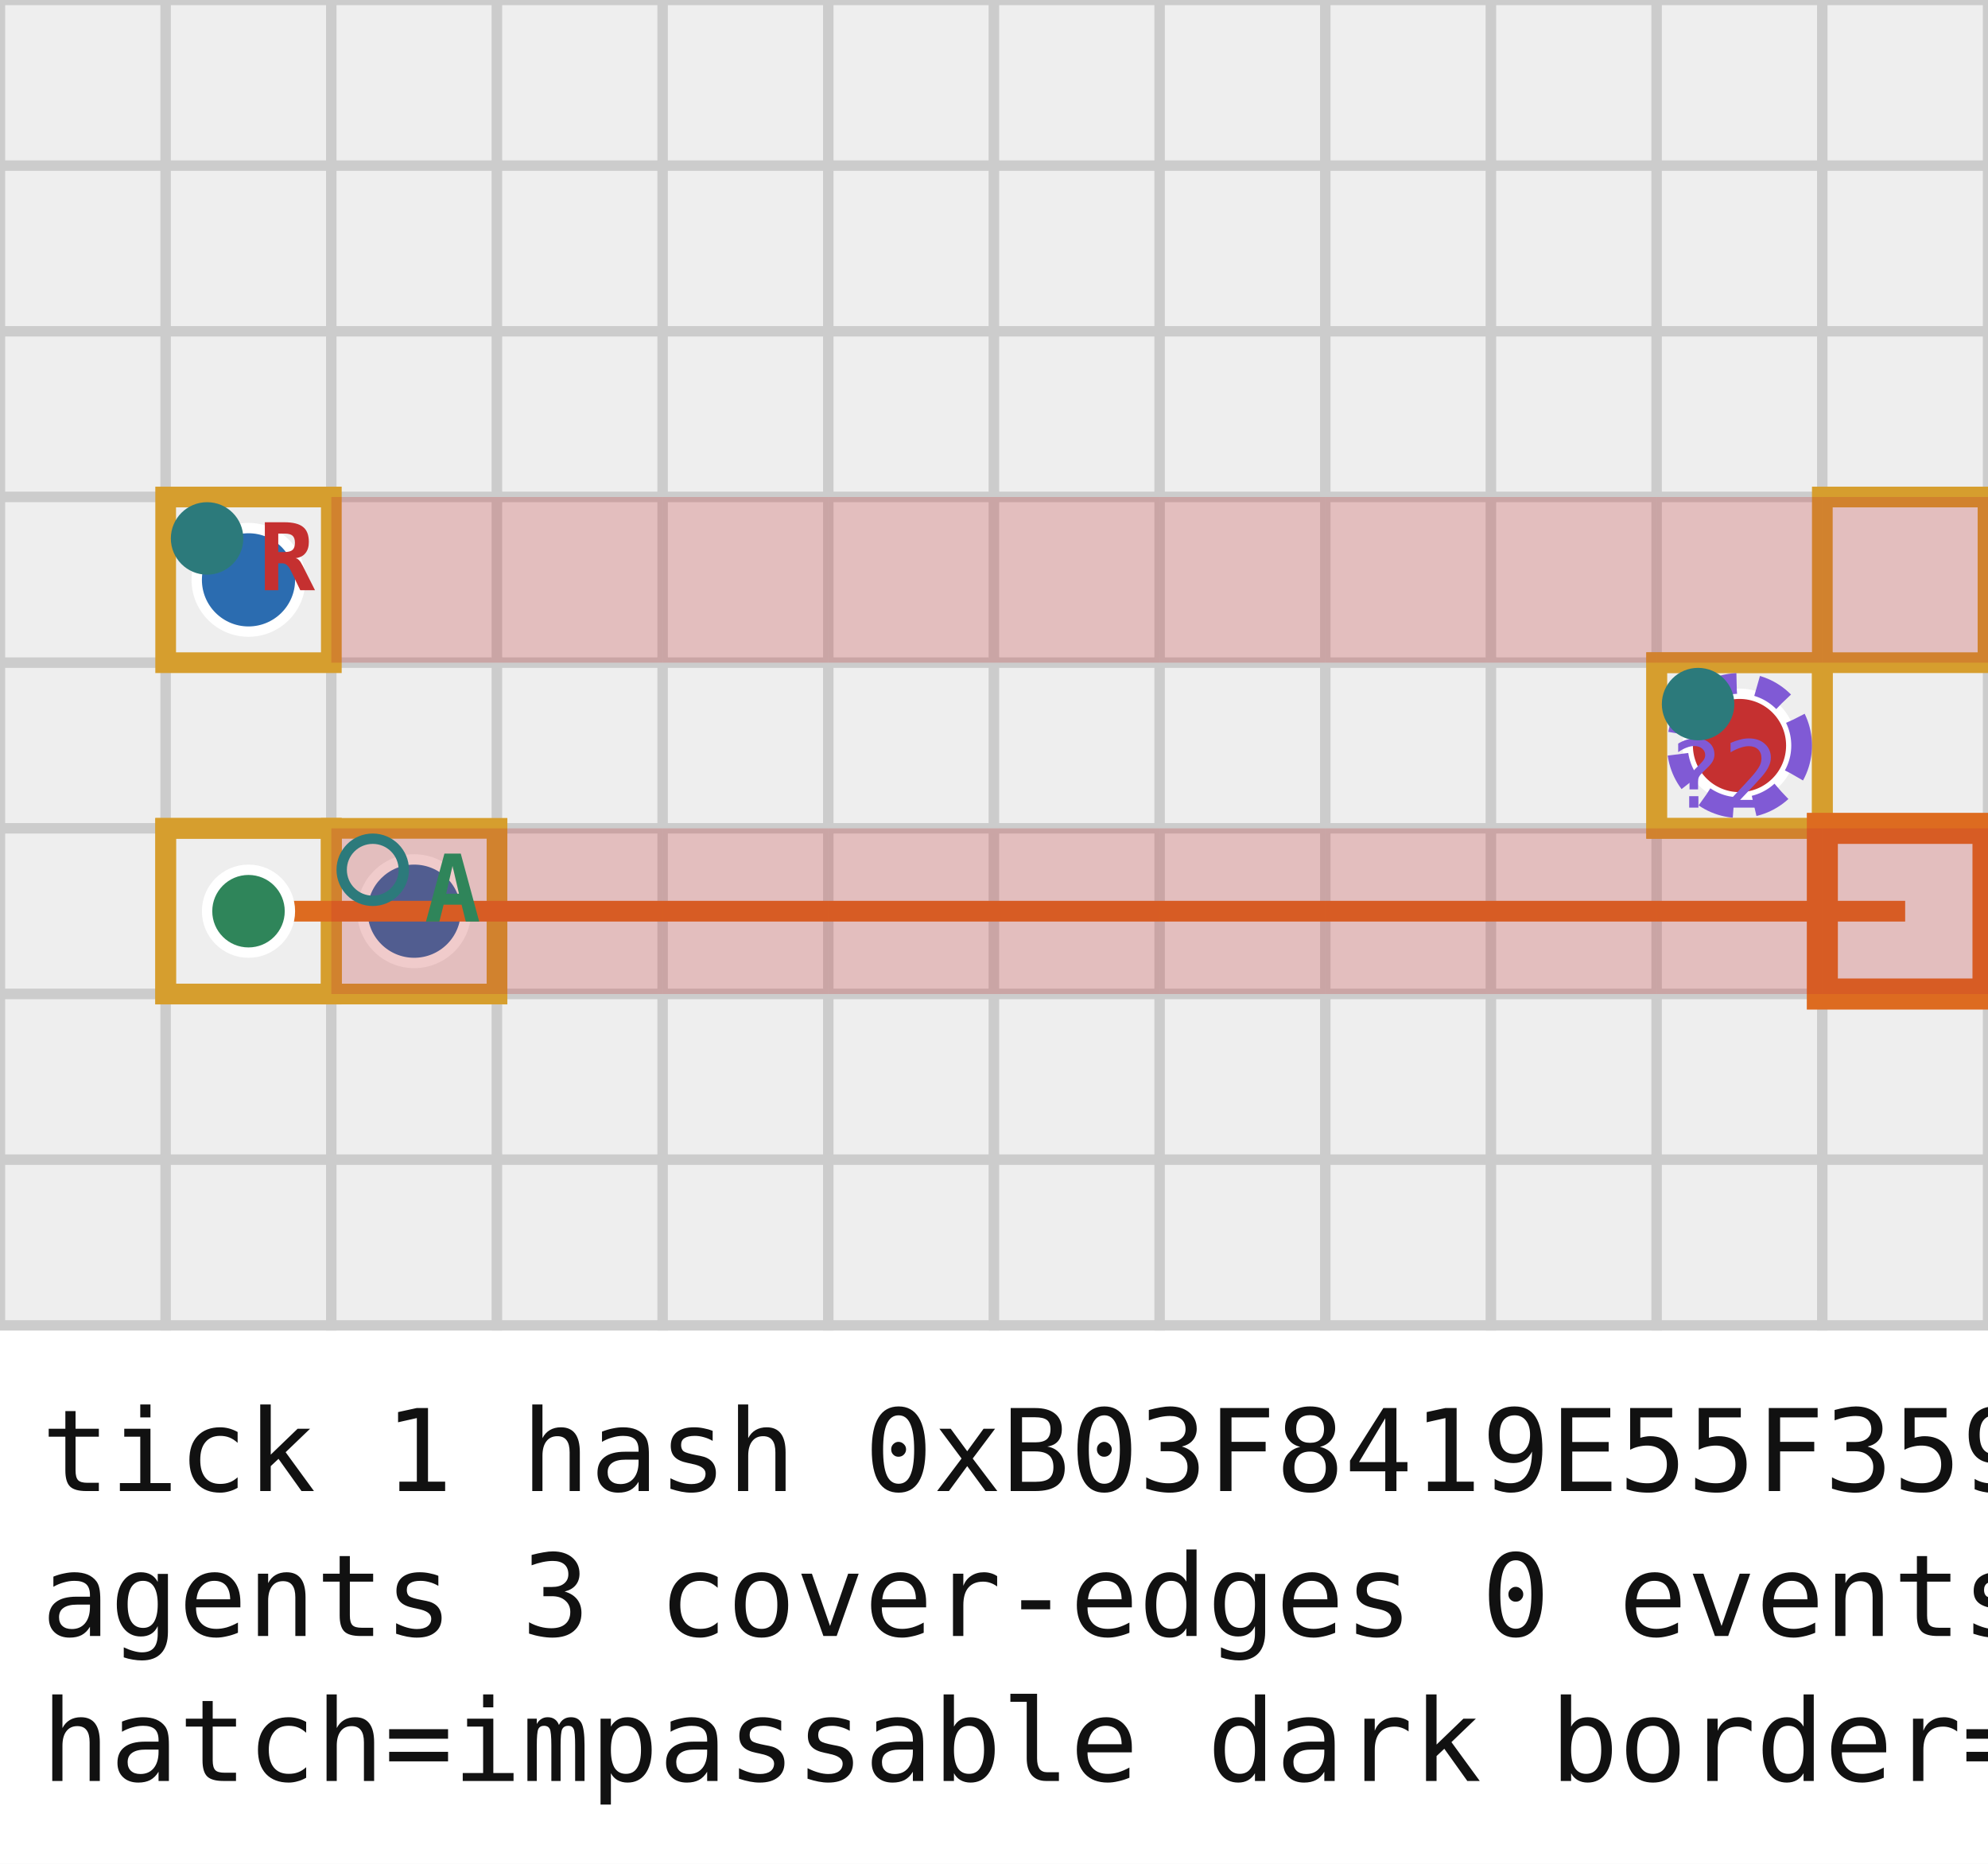
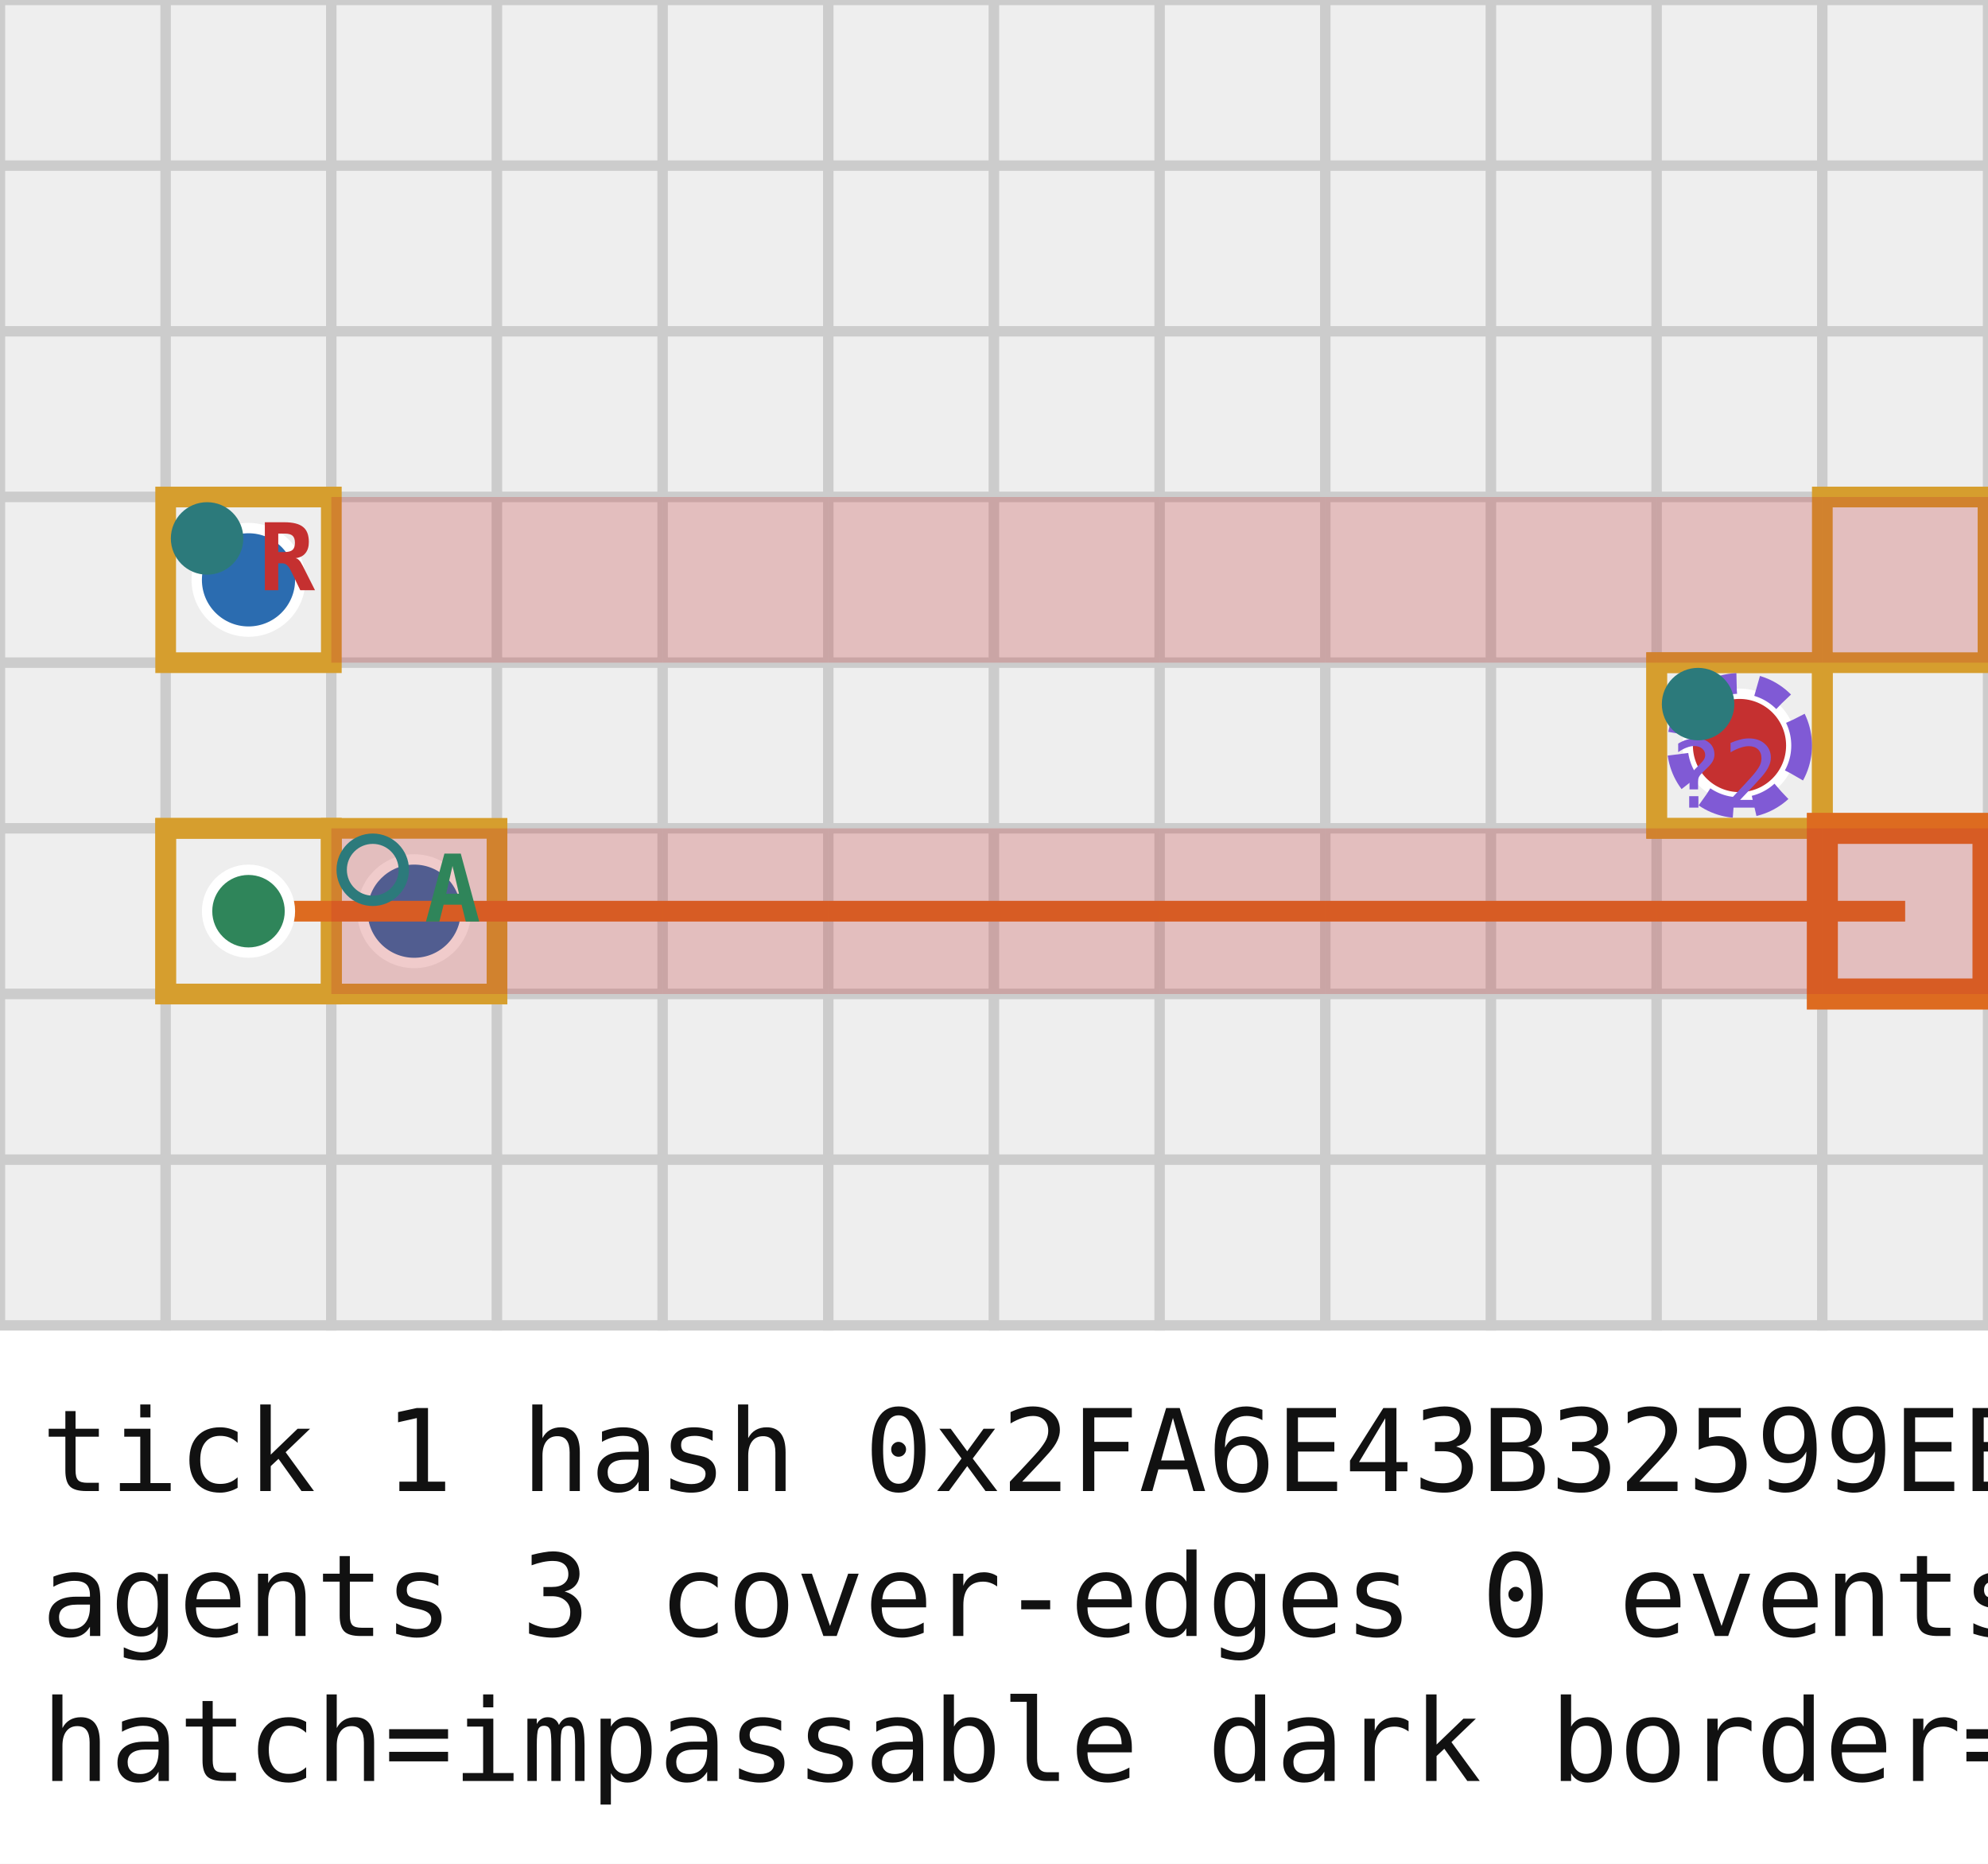
<svg xmlns="http://www.w3.org/2000/svg" width="192" height="180" viewBox="0 0 192 180">
  <defs>
    <pattern id="cw-hatch" width="4" height="4" patternUnits="userSpaceOnUse">
      <path d="M0,4 L4,0" stroke="#8a8a8a" stroke-width="1" />
    </pattern>
  </defs>
  <rect x="0" y="0" width="192" height="180" fill="#ffffff" />
  <rect x="0" y="0" width="16" height="16" fill="rgb(238,238,238)" stroke="#cccccc" stroke-width="1" />
  <rect x="16" y="0" width="16" height="16" fill="rgb(238,238,238)" stroke="#cccccc" stroke-width="1" />
  <rect x="32" y="0" width="16" height="16" fill="rgb(238,238,238)" stroke="#cccccc" stroke-width="1" />
  <rect x="48" y="0" width="16" height="16" fill="rgb(238,238,238)" stroke="#cccccc" stroke-width="1" />
  <rect x="64" y="0" width="16" height="16" fill="rgb(238,238,238)" stroke="#cccccc" stroke-width="1" />
  <rect x="80" y="0" width="16" height="16" fill="rgb(238,238,238)" stroke="#cccccc" stroke-width="1" />
  <rect x="96" y="0" width="16" height="16" fill="rgb(238,238,238)" stroke="#cccccc" stroke-width="1" />
  <rect x="112" y="0" width="16" height="16" fill="rgb(238,238,238)" stroke="#cccccc" stroke-width="1" />
  <rect x="128" y="0" width="16" height="16" fill="rgb(238,238,238)" stroke="#cccccc" stroke-width="1" />
  <rect x="144" y="0" width="16" height="16" fill="rgb(238,238,238)" stroke="#cccccc" stroke-width="1" />
  <rect x="160" y="0" width="16" height="16" fill="rgb(238,238,238)" stroke="#cccccc" stroke-width="1" />
  <rect x="176" y="0" width="16" height="16" fill="rgb(238,238,238)" stroke="#cccccc" stroke-width="1" />
  <rect x="0" y="16" width="16" height="16" fill="rgb(238,238,238)" stroke="#cccccc" stroke-width="1" />
  <rect x="16" y="16" width="16" height="16" fill="rgb(238,238,238)" stroke="#cccccc" stroke-width="1" />
  <rect x="32" y="16" width="16" height="16" fill="rgb(238,238,238)" stroke="#cccccc" stroke-width="1" />
  <rect x="48" y="16" width="16" height="16" fill="rgb(238,238,238)" stroke="#cccccc" stroke-width="1" />
  <rect x="64" y="16" width="16" height="16" fill="rgb(238,238,238)" stroke="#cccccc" stroke-width="1" />
  <rect x="80" y="16" width="16" height="16" fill="rgb(238,238,238)" stroke="#cccccc" stroke-width="1" />
  <rect x="96" y="16" width="16" height="16" fill="rgb(238,238,238)" stroke="#cccccc" stroke-width="1" />
  <rect x="112" y="16" width="16" height="16" fill="rgb(238,238,238)" stroke="#cccccc" stroke-width="1" />
  <rect x="128" y="16" width="16" height="16" fill="rgb(238,238,238)" stroke="#cccccc" stroke-width="1" />
  <rect x="144" y="16" width="16" height="16" fill="rgb(238,238,238)" stroke="#cccccc" stroke-width="1" />
  <rect x="160" y="16" width="16" height="16" fill="rgb(238,238,238)" stroke="#cccccc" stroke-width="1" />
  <rect x="176" y="16" width="16" height="16" fill="rgb(238,238,238)" stroke="#cccccc" stroke-width="1" />
  <rect x="0" y="32" width="16" height="16" fill="rgb(238,238,238)" stroke="#cccccc" stroke-width="1" />
  <rect x="16" y="32" width="16" height="16" fill="rgb(238,238,238)" stroke="#cccccc" stroke-width="1" />
  <rect x="32" y="32" width="16" height="16" fill="rgb(238,238,238)" stroke="#cccccc" stroke-width="1" />
  <rect x="48" y="32" width="16" height="16" fill="rgb(238,238,238)" stroke="#cccccc" stroke-width="1" />
  <rect x="64" y="32" width="16" height="16" fill="rgb(238,238,238)" stroke="#cccccc" stroke-width="1" />
  <rect x="80" y="32" width="16" height="16" fill="rgb(238,238,238)" stroke="#cccccc" stroke-width="1" />
  <rect x="96" y="32" width="16" height="16" fill="rgb(238,238,238)" stroke="#cccccc" stroke-width="1" />
  <rect x="112" y="32" width="16" height="16" fill="rgb(238,238,238)" stroke="#cccccc" stroke-width="1" />
  <rect x="128" y="32" width="16" height="16" fill="rgb(238,238,238)" stroke="#cccccc" stroke-width="1" />
  <rect x="144" y="32" width="16" height="16" fill="rgb(238,238,238)" stroke="#cccccc" stroke-width="1" />
  <rect x="160" y="32" width="16" height="16" fill="rgb(238,238,238)" stroke="#cccccc" stroke-width="1" />
  <rect x="176" y="32" width="16" height="16" fill="rgb(238,238,238)" stroke="#cccccc" stroke-width="1" />
  <rect x="0" y="48" width="16" height="16" fill="rgb(238,238,238)" stroke="#cccccc" stroke-width="1" />
  <rect x="16" y="48" width="16" height="16" fill="rgb(238,238,238)" stroke="#cccccc" stroke-width="1" />
  <rect x="32" y="48" width="16" height="16" fill="rgb(238,238,238)" stroke="#cccccc" stroke-width="1" />
  <rect x="48" y="48" width="16" height="16" fill="rgb(238,238,238)" stroke="#cccccc" stroke-width="1" />
  <rect x="64" y="48" width="16" height="16" fill="rgb(238,238,238)" stroke="#cccccc" stroke-width="1" />
  <rect x="80" y="48" width="16" height="16" fill="rgb(238,238,238)" stroke="#cccccc" stroke-width="1" />
  <rect x="96" y="48" width="16" height="16" fill="rgb(238,238,238)" stroke="#cccccc" stroke-width="1" />
  <rect x="112" y="48" width="16" height="16" fill="rgb(238,238,238)" stroke="#cccccc" stroke-width="1" />
  <rect x="128" y="48" width="16" height="16" fill="rgb(238,238,238)" stroke="#cccccc" stroke-width="1" />
  <rect x="144" y="48" width="16" height="16" fill="rgb(238,238,238)" stroke="#cccccc" stroke-width="1" />
  <rect x="160" y="48" width="16" height="16" fill="rgb(238,238,238)" stroke="#cccccc" stroke-width="1" />
  <rect x="176" y="48" width="16" height="16" fill="rgb(238,238,238)" stroke="#cccccc" stroke-width="1" />
  <rect x="0" y="64" width="16" height="16" fill="rgb(238,238,238)" stroke="#cccccc" stroke-width="1" />
  <rect x="16" y="64" width="16" height="16" fill="rgb(238,238,238)" stroke="#cccccc" stroke-width="1" />
  <rect x="32" y="64" width="16" height="16" fill="rgb(238,238,238)" stroke="#cccccc" stroke-width="1" />
  <rect x="48" y="64" width="16" height="16" fill="rgb(238,238,238)" stroke="#cccccc" stroke-width="1" />
  <rect x="64" y="64" width="16" height="16" fill="rgb(238,238,238)" stroke="#cccccc" stroke-width="1" />
  <rect x="80" y="64" width="16" height="16" fill="rgb(238,238,238)" stroke="#cccccc" stroke-width="1" />
  <rect x="96" y="64" width="16" height="16" fill="rgb(238,238,238)" stroke="#cccccc" stroke-width="1" />
  <rect x="112" y="64" width="16" height="16" fill="rgb(238,238,238)" stroke="#cccccc" stroke-width="1" />
  <rect x="128" y="64" width="16" height="16" fill="rgb(238,238,238)" stroke="#cccccc" stroke-width="1" />
  <rect x="144" y="64" width="16" height="16" fill="rgb(238,238,238)" stroke="#cccccc" stroke-width="1" />
  <rect x="160" y="64" width="16" height="16" fill="rgb(238,238,238)" stroke="#cccccc" stroke-width="1" />
  <rect x="176" y="64" width="16" height="16" fill="rgb(238,238,238)" stroke="#cccccc" stroke-width="1" />
  <rect x="0" y="80" width="16" height="16" fill="rgb(238,238,238)" stroke="#cccccc" stroke-width="1" />
  <rect x="16" y="80" width="16" height="16" fill="rgb(238,238,238)" stroke="#cccccc" stroke-width="1" />
  <rect x="32" y="80" width="16" height="16" fill="rgb(238,238,238)" stroke="#cccccc" stroke-width="1" />
  <rect x="48" y="80" width="16" height="16" fill="rgb(238,238,238)" stroke="#cccccc" stroke-width="1" />
  <rect x="64" y="80" width="16" height="16" fill="rgb(238,238,238)" stroke="#cccccc" stroke-width="1" />
  <rect x="80" y="80" width="16" height="16" fill="rgb(238,238,238)" stroke="#cccccc" stroke-width="1" />
  <rect x="96" y="80" width="16" height="16" fill="rgb(238,238,238)" stroke="#cccccc" stroke-width="1" />
  <rect x="112" y="80" width="16" height="16" fill="rgb(238,238,238)" stroke="#cccccc" stroke-width="1" />
  <rect x="128" y="80" width="16" height="16" fill="rgb(238,238,238)" stroke="#cccccc" stroke-width="1" />
  <rect x="144" y="80" width="16" height="16" fill="rgb(238,238,238)" stroke="#cccccc" stroke-width="1" />
  <rect x="160" y="80" width="16" height="16" fill="rgb(238,238,238)" stroke="#cccccc" stroke-width="1" />
  <rect x="176" y="80" width="16" height="16" fill="rgb(238,238,238)" stroke="#cccccc" stroke-width="1" />
  <rect x="0" y="96" width="16" height="16" fill="rgb(238,238,238)" stroke="#cccccc" stroke-width="1" />
  <rect x="16" y="96" width="16" height="16" fill="rgb(238,238,238)" stroke="#cccccc" stroke-width="1" />
  <rect x="32" y="96" width="16" height="16" fill="rgb(238,238,238)" stroke="#cccccc" stroke-width="1" />
  <rect x="48" y="96" width="16" height="16" fill="rgb(238,238,238)" stroke="#cccccc" stroke-width="1" />
  <rect x="64" y="96" width="16" height="16" fill="rgb(238,238,238)" stroke="#cccccc" stroke-width="1" />
  <rect x="80" y="96" width="16" height="16" fill="rgb(238,238,238)" stroke="#cccccc" stroke-width="1" />
  <rect x="96" y="96" width="16" height="16" fill="rgb(238,238,238)" stroke="#cccccc" stroke-width="1" />
  <rect x="112" y="96" width="16" height="16" fill="rgb(238,238,238)" stroke="#cccccc" stroke-width="1" />
  <rect x="128" y="96" width="16" height="16" fill="rgb(238,238,238)" stroke="#cccccc" stroke-width="1" />
  <rect x="144" y="96" width="16" height="16" fill="rgb(238,238,238)" stroke="#cccccc" stroke-width="1" />
  <rect x="160" y="96" width="16" height="16" fill="rgb(238,238,238)" stroke="#cccccc" stroke-width="1" />
  <rect x="176" y="96" width="16" height="16" fill="rgb(238,238,238)" stroke="#cccccc" stroke-width="1" />
  <rect x="0" y="112" width="16" height="16" fill="rgb(238,238,238)" stroke="#cccccc" stroke-width="1" />
  <rect x="16" y="112" width="16" height="16" fill="rgb(238,238,238)" stroke="#cccccc" stroke-width="1" />
  <rect x="32" y="112" width="16" height="16" fill="rgb(238,238,238)" stroke="#cccccc" stroke-width="1" />
  <rect x="48" y="112" width="16" height="16" fill="rgb(238,238,238)" stroke="#cccccc" stroke-width="1" />
  <rect x="64" y="112" width="16" height="16" fill="rgb(238,238,238)" stroke="#cccccc" stroke-width="1" />
  <rect x="80" y="112" width="16" height="16" fill="rgb(238,238,238)" stroke="#cccccc" stroke-width="1" />
  <rect x="96" y="112" width="16" height="16" fill="rgb(238,238,238)" stroke="#cccccc" stroke-width="1" />
  <rect x="112" y="112" width="16" height="16" fill="rgb(238,238,238)" stroke="#cccccc" stroke-width="1" />
  <rect x="128" y="112" width="16" height="16" fill="rgb(238,238,238)" stroke="#cccccc" stroke-width="1" />
  <rect x="144" y="112" width="16" height="16" fill="rgb(238,238,238)" stroke="#cccccc" stroke-width="1" />
  <rect x="160" y="112" width="16" height="16" fill="rgb(238,238,238)" stroke="#cccccc" stroke-width="1" />
  <rect x="176" y="112" width="16" height="16" fill="rgb(238,238,238)" stroke="#cccccc" stroke-width="1" />
  <rect x="176" y="48" width="16" height="16" fill="none" stroke="#d69e2e" stroke-width="2" />
  <rect x="176" y="80" width="16" height="16" fill="none" stroke="#d69e2e" stroke-width="2" />
  <rect x="160" y="64" width="16" height="16" fill="none" stroke="#d69e2e" stroke-width="2" />
  <rect x="160" y="64" width="16" height="16" fill="none" stroke="#d69e2e" stroke-width="2" />
  <rect x="16" y="48" width="16" height="16" fill="none" stroke="#d69e2e" stroke-width="2" />
  <rect x="16" y="80" width="16" height="16" fill="none" stroke="#d69e2e" stroke-width="2" />
  <rect x="176" y="80" width="16" height="16" fill="none" stroke="#d69e2e" stroke-width="2" />
  <rect x="16" y="80" width="16" height="16" fill="none" stroke="#d69e2e" stroke-width="2" />
  <rect x="32" y="80" width="16" height="16" fill="none" stroke="#d69e2e" stroke-width="2" />
  <circle cx="24" cy="56" r="5" fill="#2b6cb0" stroke="#ffffff" stroke-width="1" />
  <line x1="40" y1="88" x2="184" y2="88" stroke="#2b6cb0" stroke-width="1" stroke-dasharray="3,2" />
  <circle cx="40" cy="88" r="5" fill="#2b6cb0" stroke="#ffffff" stroke-width="1" />
  <circle cx="168" cy="72" r="5" fill="#c53030" stroke="#ffffff" stroke-width="1" />
  <polyline points="24,88 40,88 56,88 72,88 88,88 104,88 120,88 136,88 152,88 168,88 184,88" fill="none" stroke="#dd6b20" stroke-width="2" />
  <circle cx="24" cy="88" r="4" fill="#2f855a" stroke="#ffffff" stroke-width="1" />
  <rect x="176" y="80" width="16" height="16" fill="none" stroke="#dd6b20" stroke-width="3" />
  <circle cx="168" cy="72" r="6" fill="none" stroke="#805ad5" stroke-width="2" stroke-dasharray="3,2" />
  <text x="161" y="78" font-family="monospace" font-size="9" fill="#805ad5">?2</text>
  <rect x="32" y="48" width="16" height="16" fill="#c53030" fill-opacity="0.25" />
  <rect x="48" y="48" width="16" height="16" fill="#c53030" fill-opacity="0.25" />
  <rect x="64" y="48" width="16" height="16" fill="#c53030" fill-opacity="0.25" />
  <rect x="80" y="48" width="16" height="16" fill="#c53030" fill-opacity="0.25" />
  <rect x="96" y="48" width="16" height="16" fill="#c53030" fill-opacity="0.25" />
  <rect x="112" y="48" width="16" height="16" fill="#c53030" fill-opacity="0.25" />
  <rect x="128" y="48" width="16" height="16" fill="#c53030" fill-opacity="0.25" />
  <rect x="144" y="48" width="16" height="16" fill="#c53030" fill-opacity="0.25" />
  <rect x="160" y="48" width="16" height="16" fill="#c53030" fill-opacity="0.25" />
  <rect x="176" y="48" width="16" height="16" fill="#c53030" fill-opacity="0.25" />
  <text x="25" y="57" font-family="monospace" font-size="9" font-weight="bold" fill="#c53030">R</text>
  <rect x="32" y="80" width="16" height="16" fill="#c53030" fill-opacity="0.25" />
  <rect x="48" y="80" width="16" height="16" fill="#c53030" fill-opacity="0.25" />
  <rect x="64" y="80" width="16" height="16" fill="#c53030" fill-opacity="0.25" />
  <rect x="80" y="80" width="16" height="16" fill="#c53030" fill-opacity="0.25" />
  <rect x="96" y="80" width="16" height="16" fill="#c53030" fill-opacity="0.25" />
  <rect x="112" y="80" width="16" height="16" fill="#c53030" fill-opacity="0.25" />
  <rect x="128" y="80" width="16" height="16" fill="#c53030" fill-opacity="0.25" />
  <rect x="144" y="80" width="16" height="16" fill="#c53030" fill-opacity="0.25" />
  <rect x="160" y="80" width="16" height="16" fill="#c53030" fill-opacity="0.25" />
  <rect x="176" y="80" width="16" height="16" fill="#c53030" fill-opacity="0.25" />
  <text x="41" y="89" font-family="monospace" font-size="9" font-weight="bold" fill="#2f855a">A</text>
  <circle cx="20" cy="52" r="3" fill="#2c7a7b" stroke="#2c7a7b" stroke-width="1" />
  <circle cx="36" cy="84" r="3" fill="none" stroke="#2c7a7b" stroke-width="1" />
  <circle cx="164" cy="68" r="3" fill="#2c7a7b" stroke="#2c7a7b" stroke-width="1" />
-   <text x="4" y="144" font-family="monospace" font-size="11" fill="#111111">tick 1  hash 0xB03F8419E55F3592  draws 0</text>
+   <text x="4" y="144" font-family="monospace" font-size="11" fill="#111111">tick 1  hash 0x2FA6E43B32599EE5  draws 0</text>
  <text x="4" y="158" font-family="monospace" font-size="11" fill="#111111">agents 3  cover-edges 0  events 10</text>
  <text x="4" y="172" font-family="monospace" font-size="11" fill="#111111">hatch=impassable  dark border=opaque  darker fill=higher elevation  triangle=cover  circle=agent</text>
</svg>
